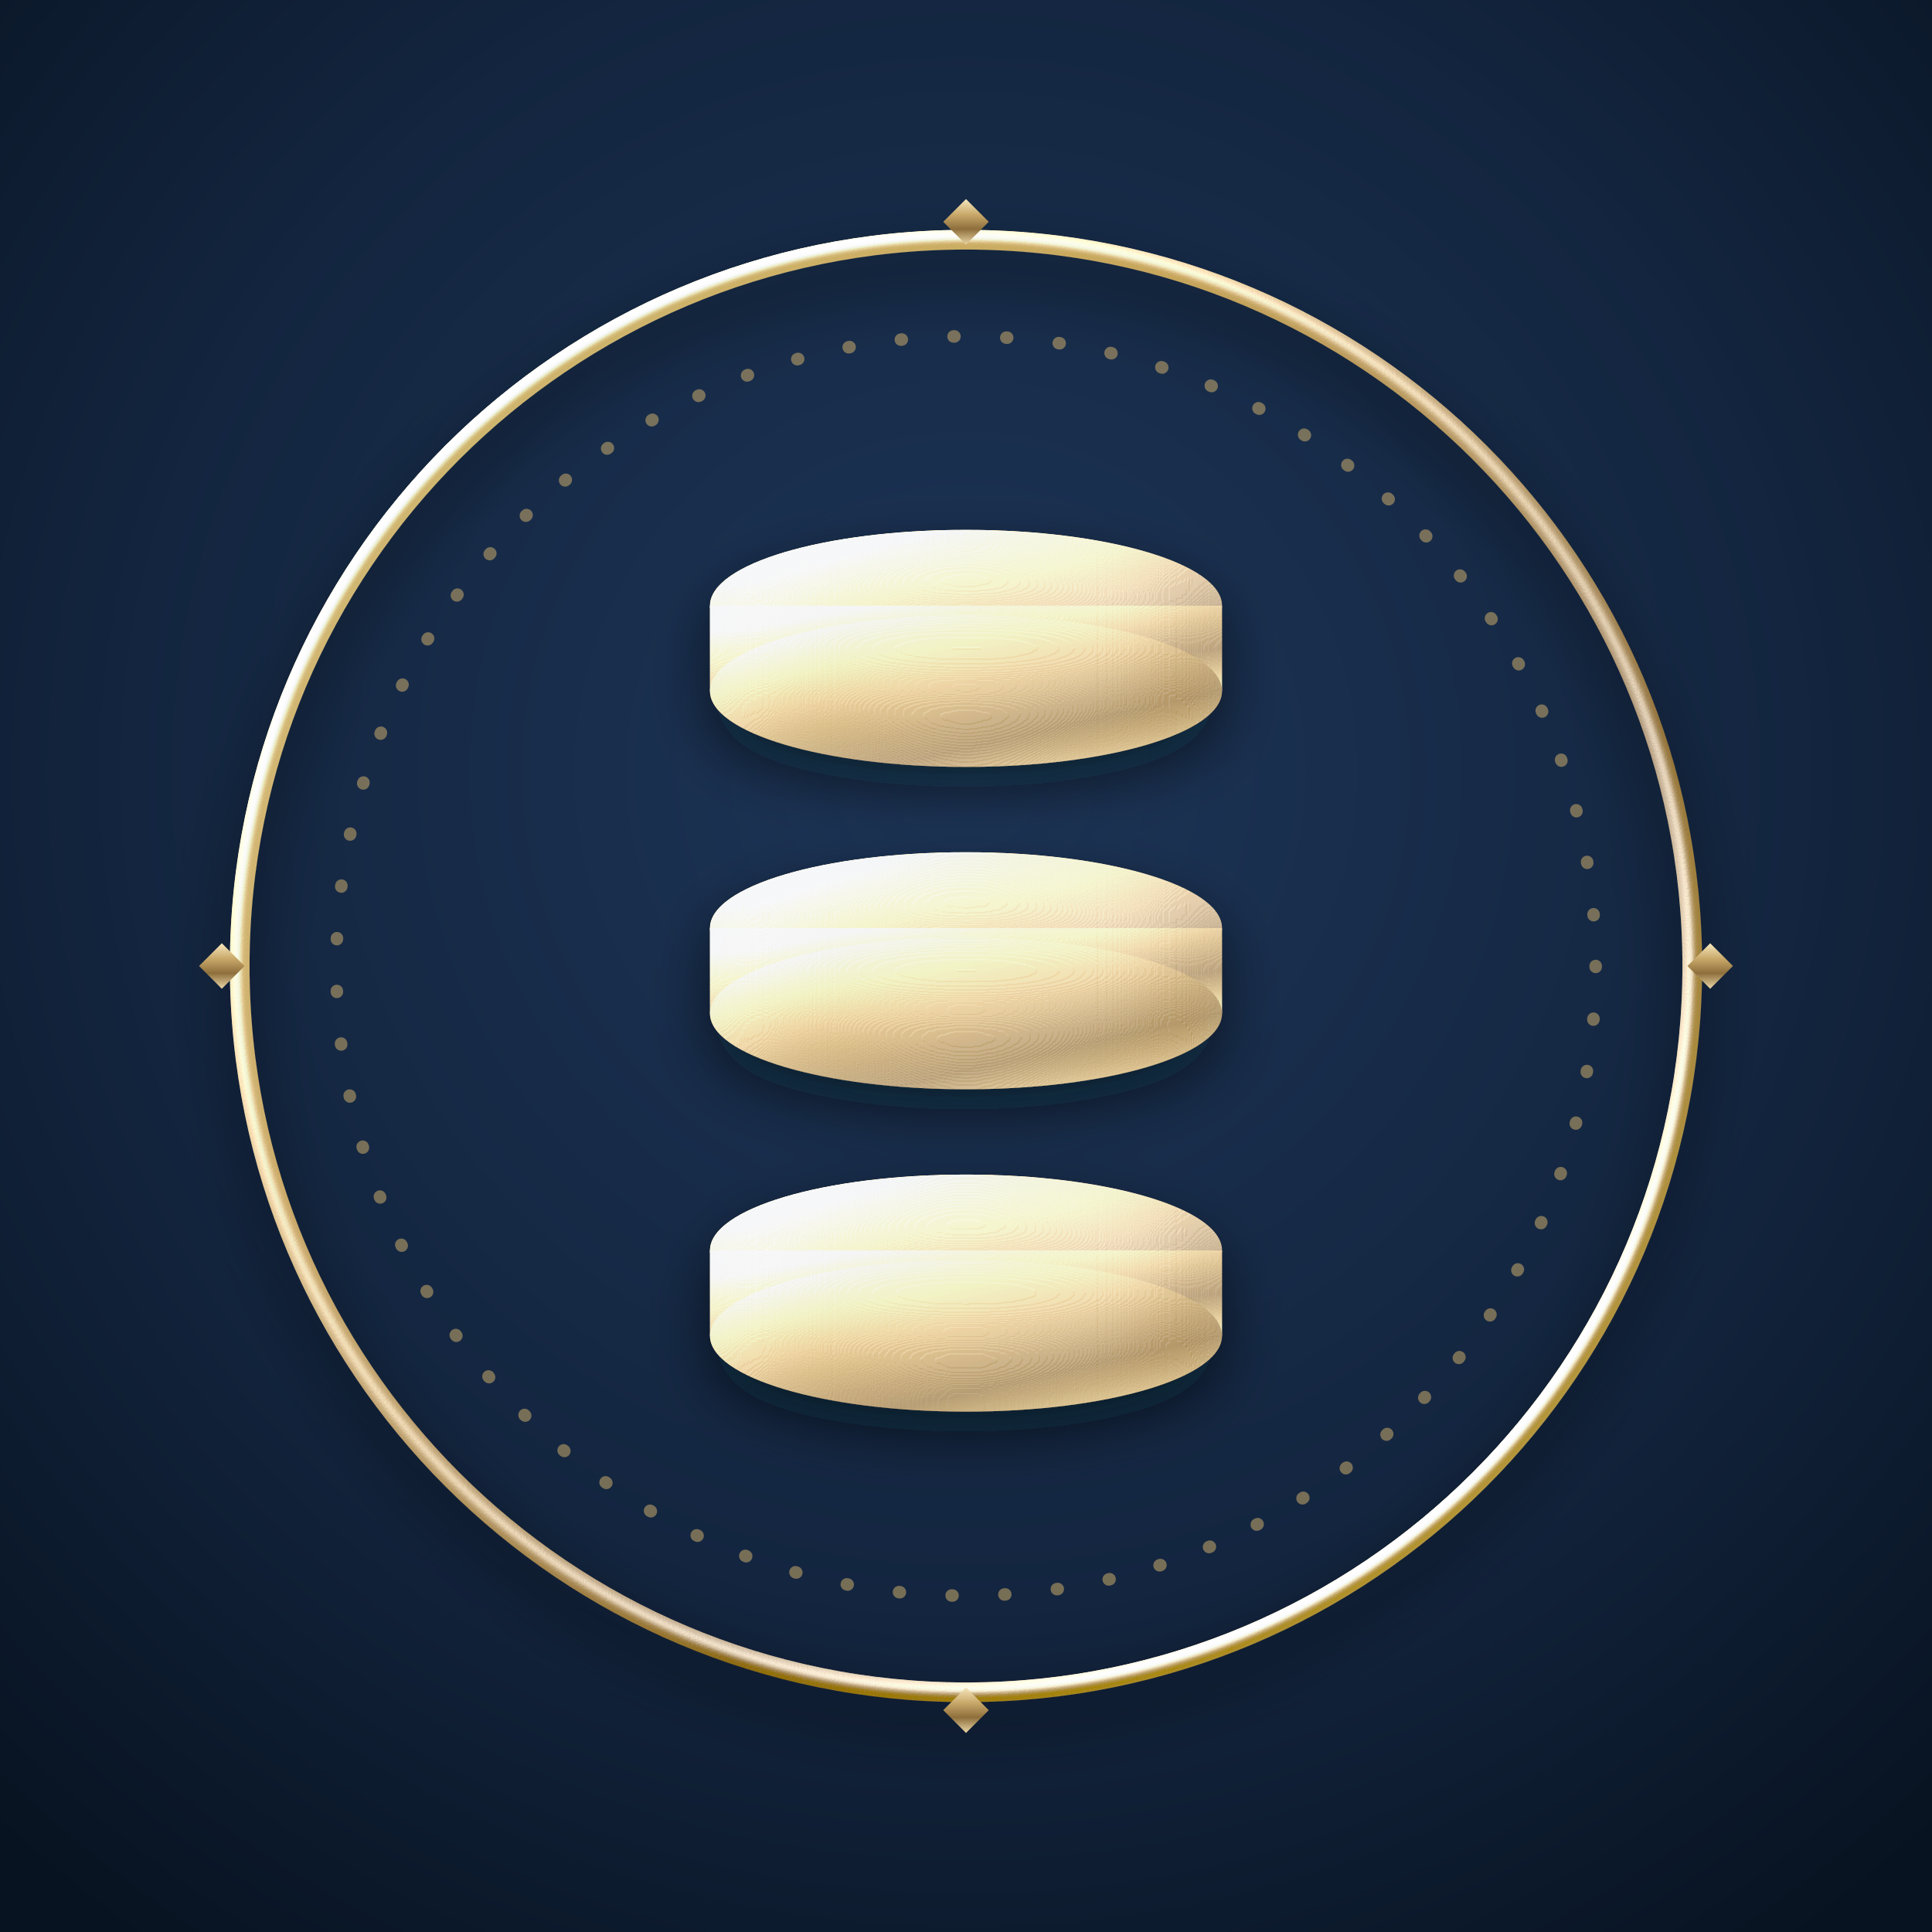
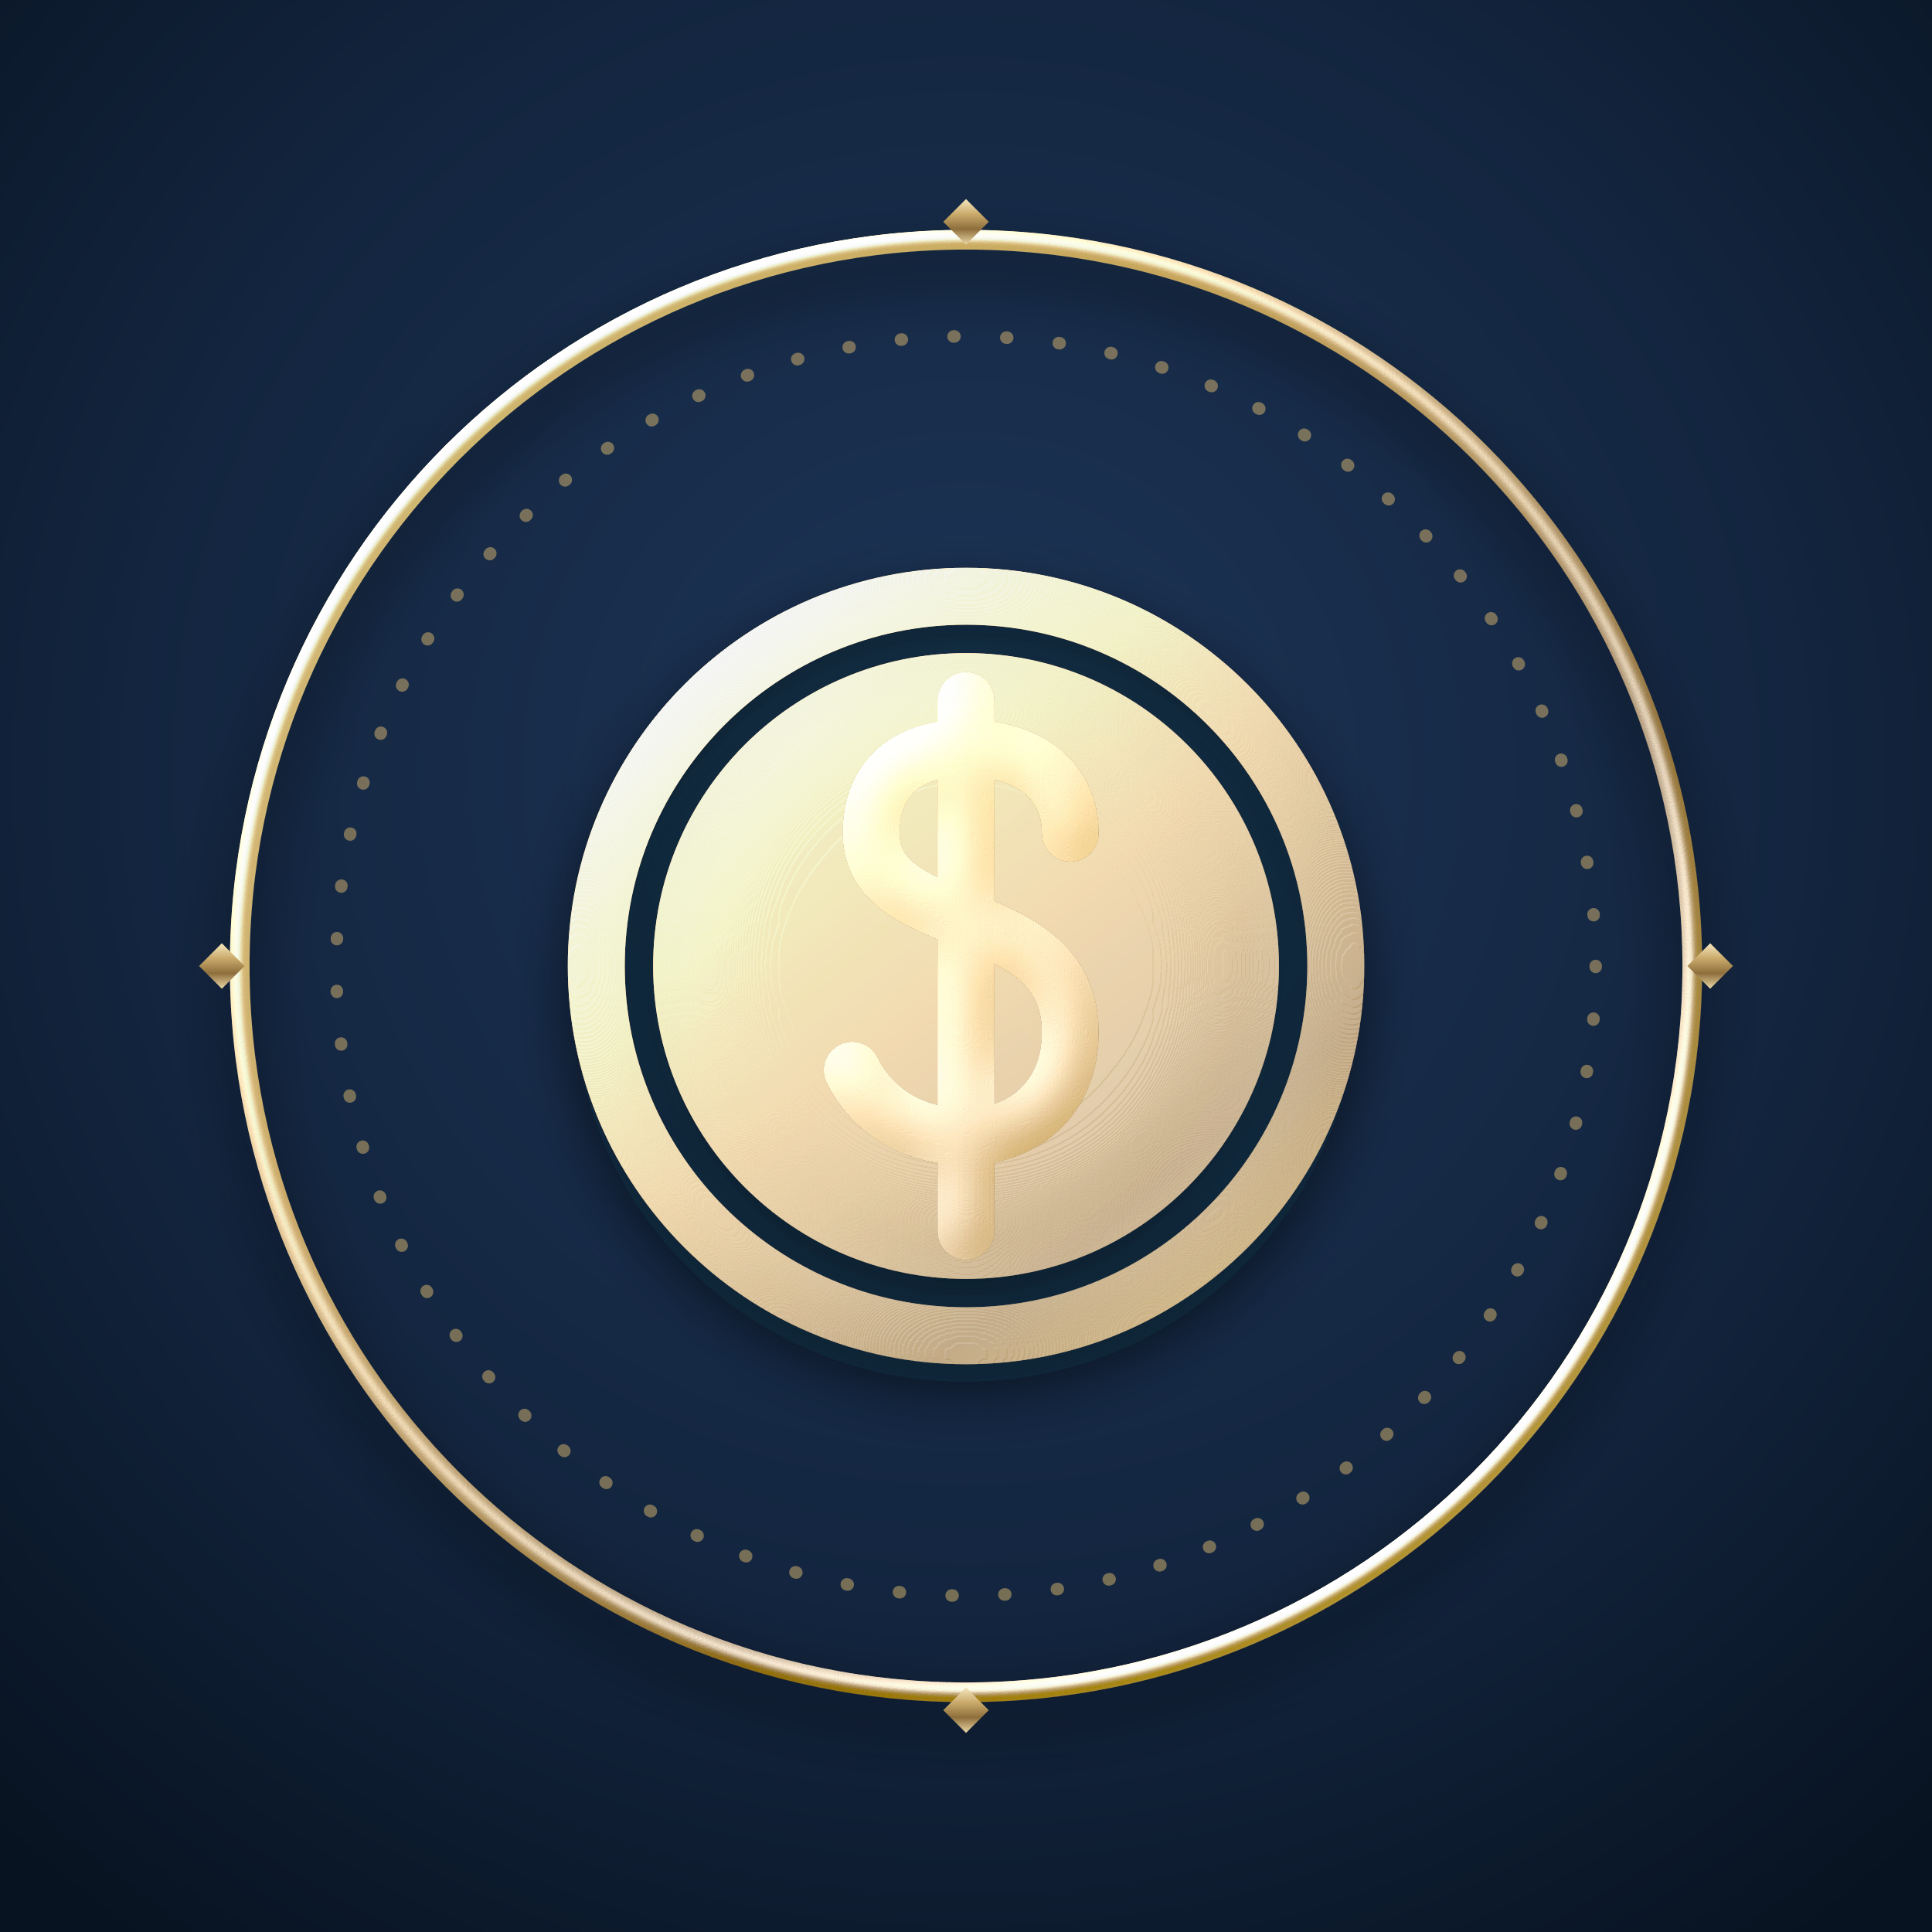
<svg xmlns="http://www.w3.org/2000/svg" width="1080" height="1080" viewBox="0 0 1080 1080">
  <defs>
    <radialGradient id="fondo" cx="50%" cy="40%" r="74%">
      <stop offset="0%" stop-color="#1D3557" />
      <stop offset="58%" stop-color="#13253F" />
      <stop offset="100%" stop-color="#081321" />
    </radialGradient>
-     <linearGradient id="oroPieza" x1="0.12" y1="0" x2="0.88" y2="1">
+     <linearGradient id="oroPieza" gradientUnits="userSpaceOnUse" x1="10" y1="0" x2="90" y2="100">
      <stop offset="0%" stop-color="#FCF2D6" />
      <stop offset="24%" stop-color="#E0C489" />
      <stop offset="52%" stop-color="#B08F49" />
      <stop offset="74%" stop-color="#8A6A36" />
      <stop offset="100%" stop-color="#E8D3A0" />
    </linearGradient>
    <linearGradient id="oroAro" x1="0" y1="0" x2="1" y2="1">
      <stop offset="0%" stop-color="#F6E7BE" />
      <stop offset="34%" stop-color="#C9A96A" />
      <stop offset="66%" stop-color="#8E6F3C" />
      <stop offset="100%" stop-color="#EBD7A6" />
    </linearGradient>
    <filter id="bisel" x="-40%" y="-40%" width="180%" height="180%">
      <feGaussianBlur in="SourceAlpha" stdDeviation="5.5" result="desenfoque" />
      <feSpecularLighting in="desenfoque" surfaceScale="9" specularConstant="1.15" specularExponent="17" lighting-color="#FFF8E8" result="luz">
        <feDistantLight azimuth="232" elevation="54" />
      </feSpecularLighting>
      <feComposite in="luz" in2="SourceAlpha" operator="in" result="luzRecortada" />
      <feComposite in="SourceGraphic" in2="luzRecortada" operator="arithmetic" k1="0" k2="1" k3="1" k4="0" result="iluminado" />
      <feSpecularLighting in="desenfoque" surfaceScale="9" specularConstant="0.95" specularExponent="17" lighting-color="#0A1A33" result="sombra">
        <feDistantLight azimuth="52" elevation="54" />
      </feSpecularLighting>
      <feComposite in="sombra" in2="SourceAlpha" operator="in" result="sombraRecortada" />
      <feComposite in="iluminado" in2="sombraRecortada" operator="arithmetic" k1="0" k2="1" k3="-1" k4="0" />
    </filter>
+     <filter id="biselFino" x="-60%" y="-60%" width="220%" height="220%">
+       <feGaussianBlur in="SourceAlpha" stdDeviation="3" result="desenfoque" />
+       <feSpecularLighting in="desenfoque" surfaceScale="6" specularConstant="1.2" specularExponent="16" lighting-color="#FFF8E8" result="luz">
+         <feDistantLight azimuth="232" elevation="56" />
+       </feSpecularLighting>
+       <feComposite in="luz" in2="SourceAlpha" operator="in" result="luzRecortada" />
+       <feComposite in="SourceGraphic" in2="luzRecortada" operator="arithmetic" k1="0" k2="1" k3="1" k4="0" result="iluminado" />
+       <feSpecularLighting in="desenfoque" surfaceScale="6" specularConstant="1" specularExponent="16" lighting-color="#0A1A33" result="sombra">
+         <feDistantLight azimuth="52" elevation="56" />
+       </feSpecularLighting>
+       <feComposite in="sombra" in2="SourceAlpha" operator="in" result="sombraRecortada" />
+       <feComposite in="iluminado" in2="sombraRecortada" operator="arithmetic" k1="0" k2="1" k3="-1" k4="0" />
+     </filter>
    <filter id="proyectada" x="-40%" y="-40%" width="180%" height="180%">
      <feDropShadow dx="0" dy="14" stdDeviation="16" flood-color="#040B15" flood-opacity="0.62" />
    </filter>
  </defs>
  <rect width="1080" height="1080" fill="url(#fondo)" />
  <g filter="url(#proyectada)">
    <circle cx="540" cy="540" r="406" fill="none" stroke="url(#oroAro)" stroke-width="11" filter="url(#bisel)" />
  </g>
  <circle cx="540" cy="540" r="352" fill="none" stroke="#C9A96A" stroke-opacity=".55" stroke-width="7" stroke-linecap="round" stroke-dasharray="0.5 29" />
  <g fill="url(#oroAro)">
    <rect x="531" y="115" width="18" height="18" transform="rotate(45 540 124)" />
    <rect x="531" y="947" width="18" height="18" transform="rotate(45 540 956)" />
    <rect x="115" y="531" width="18" height="18" transform="rotate(45 124 540)" />
    <rect x="947" y="531" width="18" height="18" transform="rotate(45 956 540)" />
  </g>
  <g filter="url(#proyectada)">
-     <g transform="translate(275 275) scale(5.3)" fill="url(#oroPieza)" filter="url(#bisel)">
-       <ellipse cx="50" cy="12" rx="27" ry="8" />
-       <rect x="23" y="12" width="54" height="9" />
-       <ellipse cx="50" cy="21" rx="27" ry="8" />
-       <ellipse cx="50" cy="46" rx="27" ry="8" />
-       <rect x="23" y="46" width="54" height="9" />
-       <ellipse cx="50" cy="55" rx="27" ry="8" />
-       <ellipse cx="50" cy="80" rx="27" ry="8" />
-       <rect x="23" y="80" width="54" height="9" />
-       <ellipse cx="50" cy="89" rx="27" ry="8" />
+     <g transform="translate(275 275) scale(5.3)" fill="url(#oroPieza)">
+       <g filter="url(#bisel)">
+         <path fill-rule="evenodd" d="       M50 8 a42 42 0 1 0 0.01 0 Z       M50 14 a36 36 0 1 0 0.01 0 Z       M50 17 a33 33 0 1 0 0.01 0 Z     " />
+       </g>
+       <g filter="url(#biselFino)" fill="none" stroke="url(#oroPieza)" stroke-width="6" stroke-linecap="round" stroke-linejoin="round">
+         <path d="M50 22 V78" />
+         <path d="M61 36 C61 30 56 27 50 27 C44 27 40 30 40 36 C40 47 61 43 61 57              C61 64 56 68 50 68 C44 68 40 65 38 61" />
+       </g>
    </g>
  </g>
</svg>
